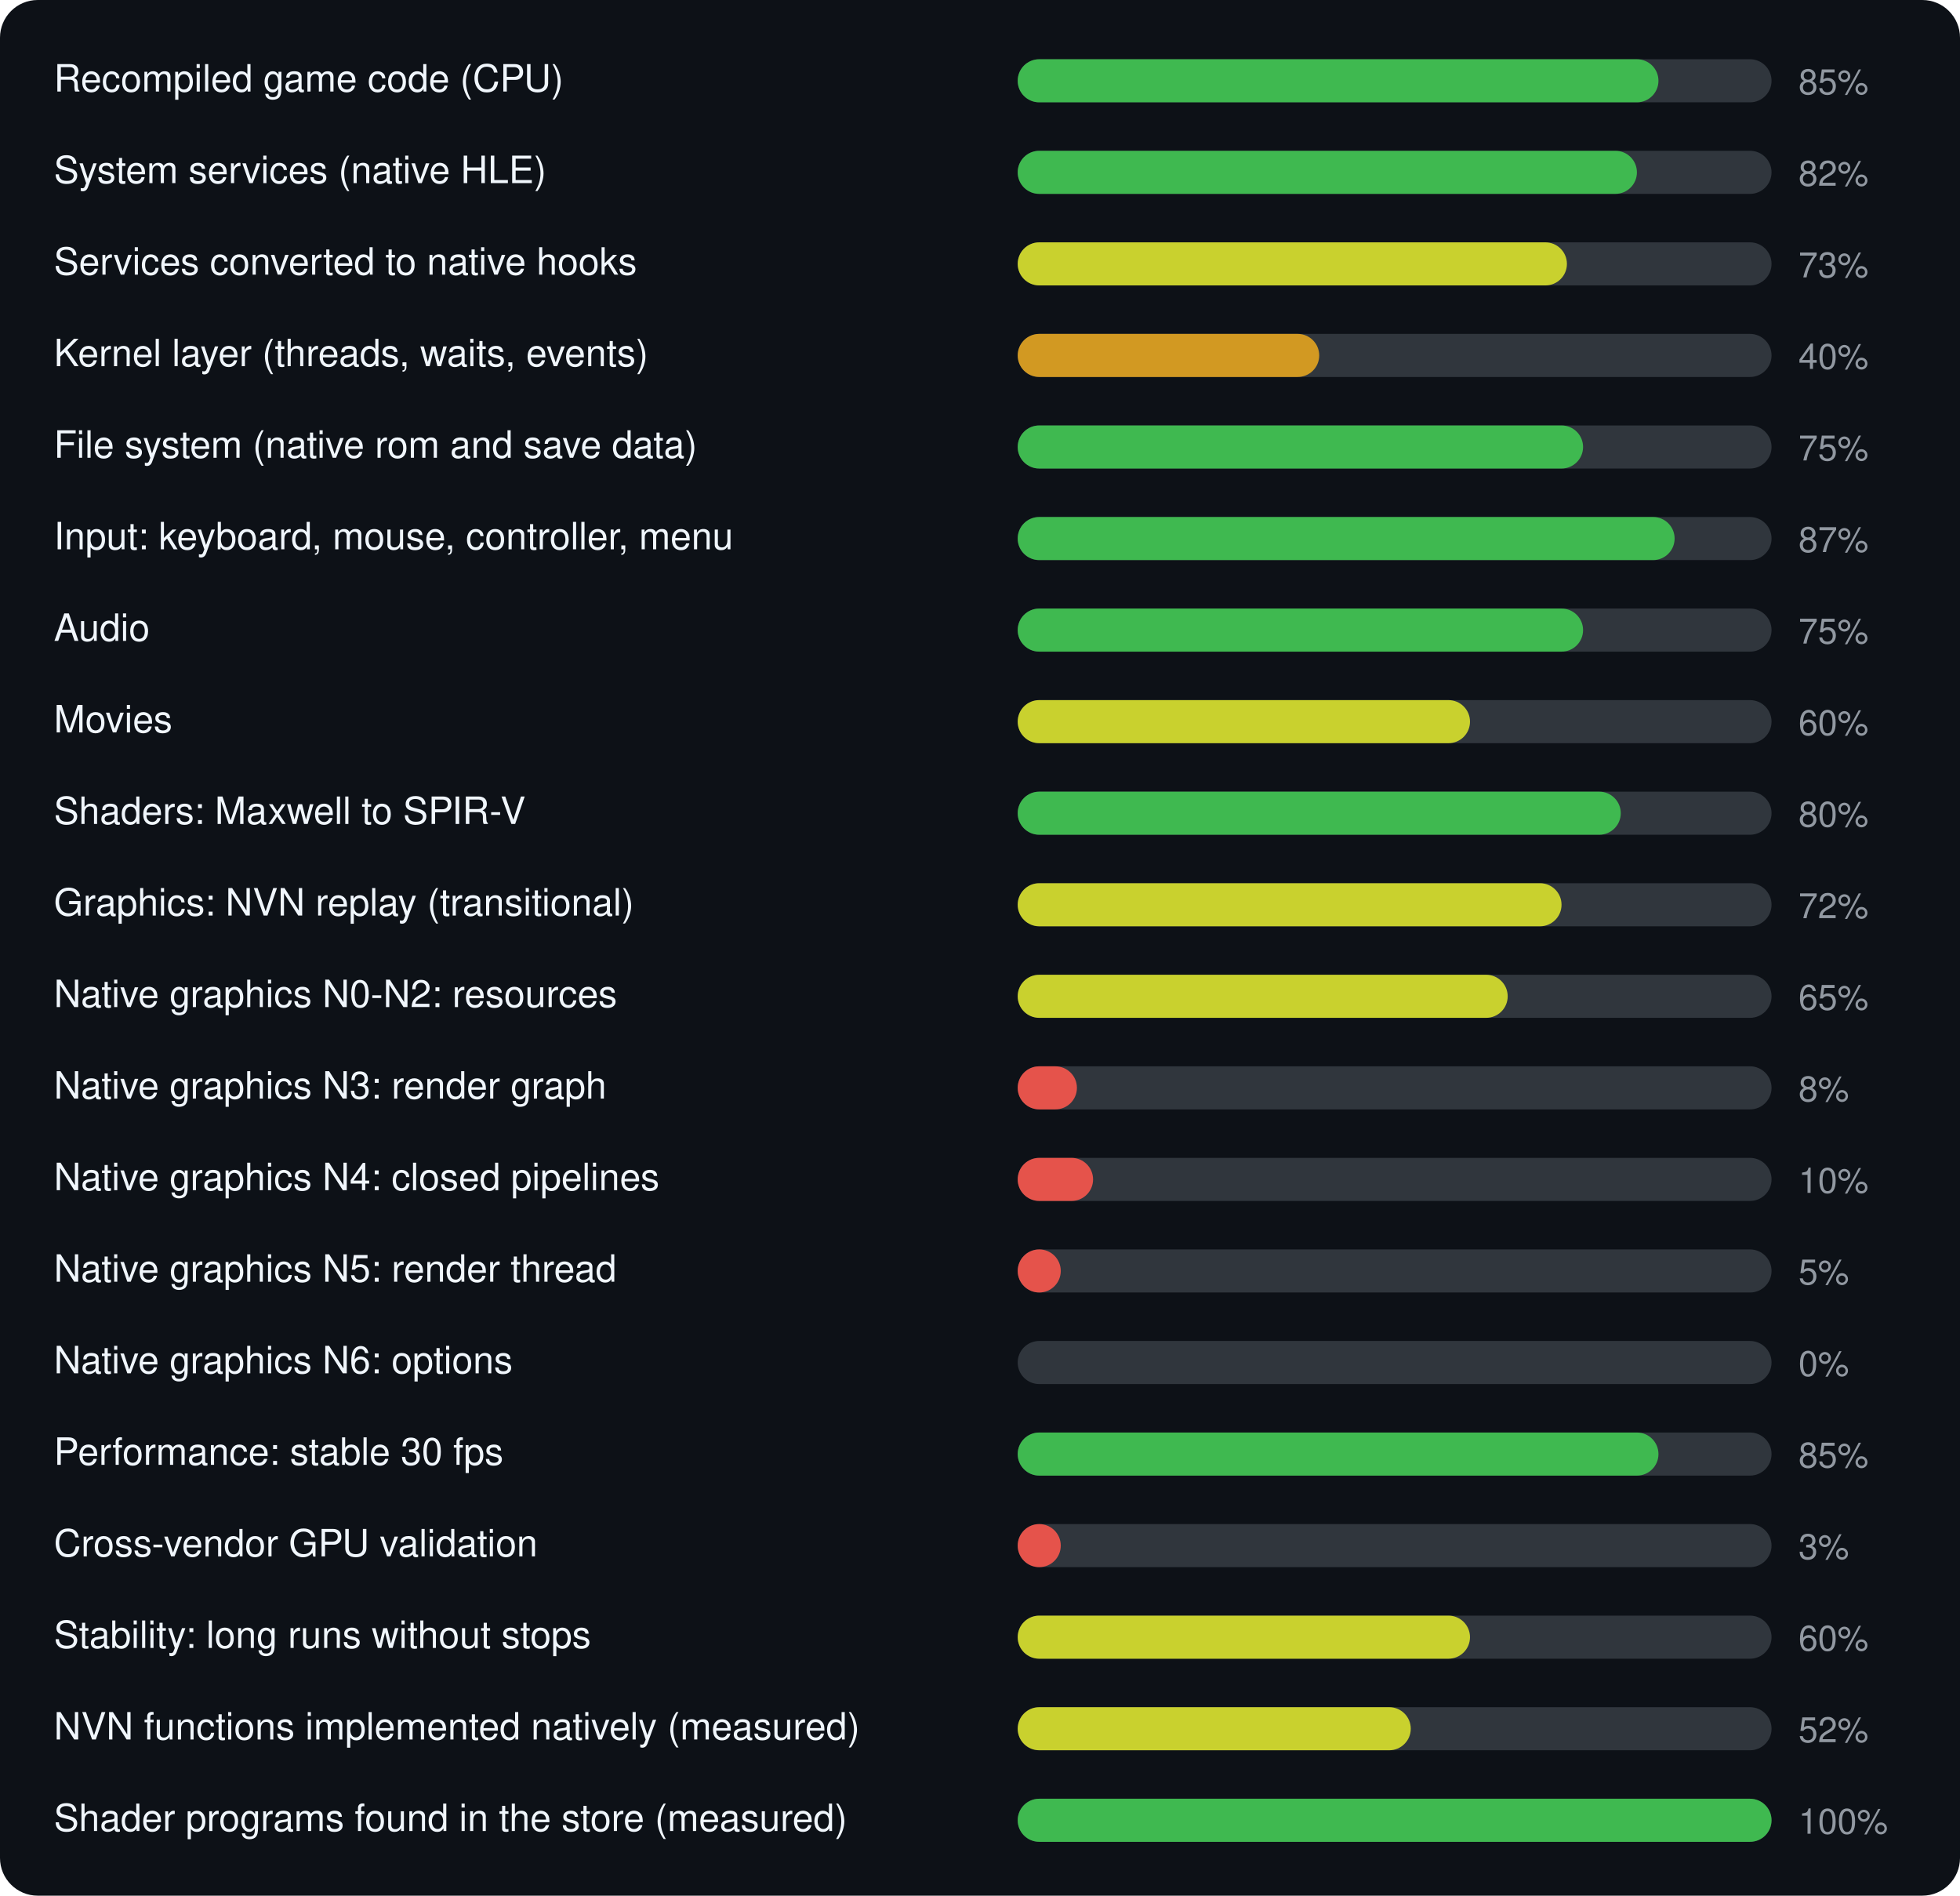
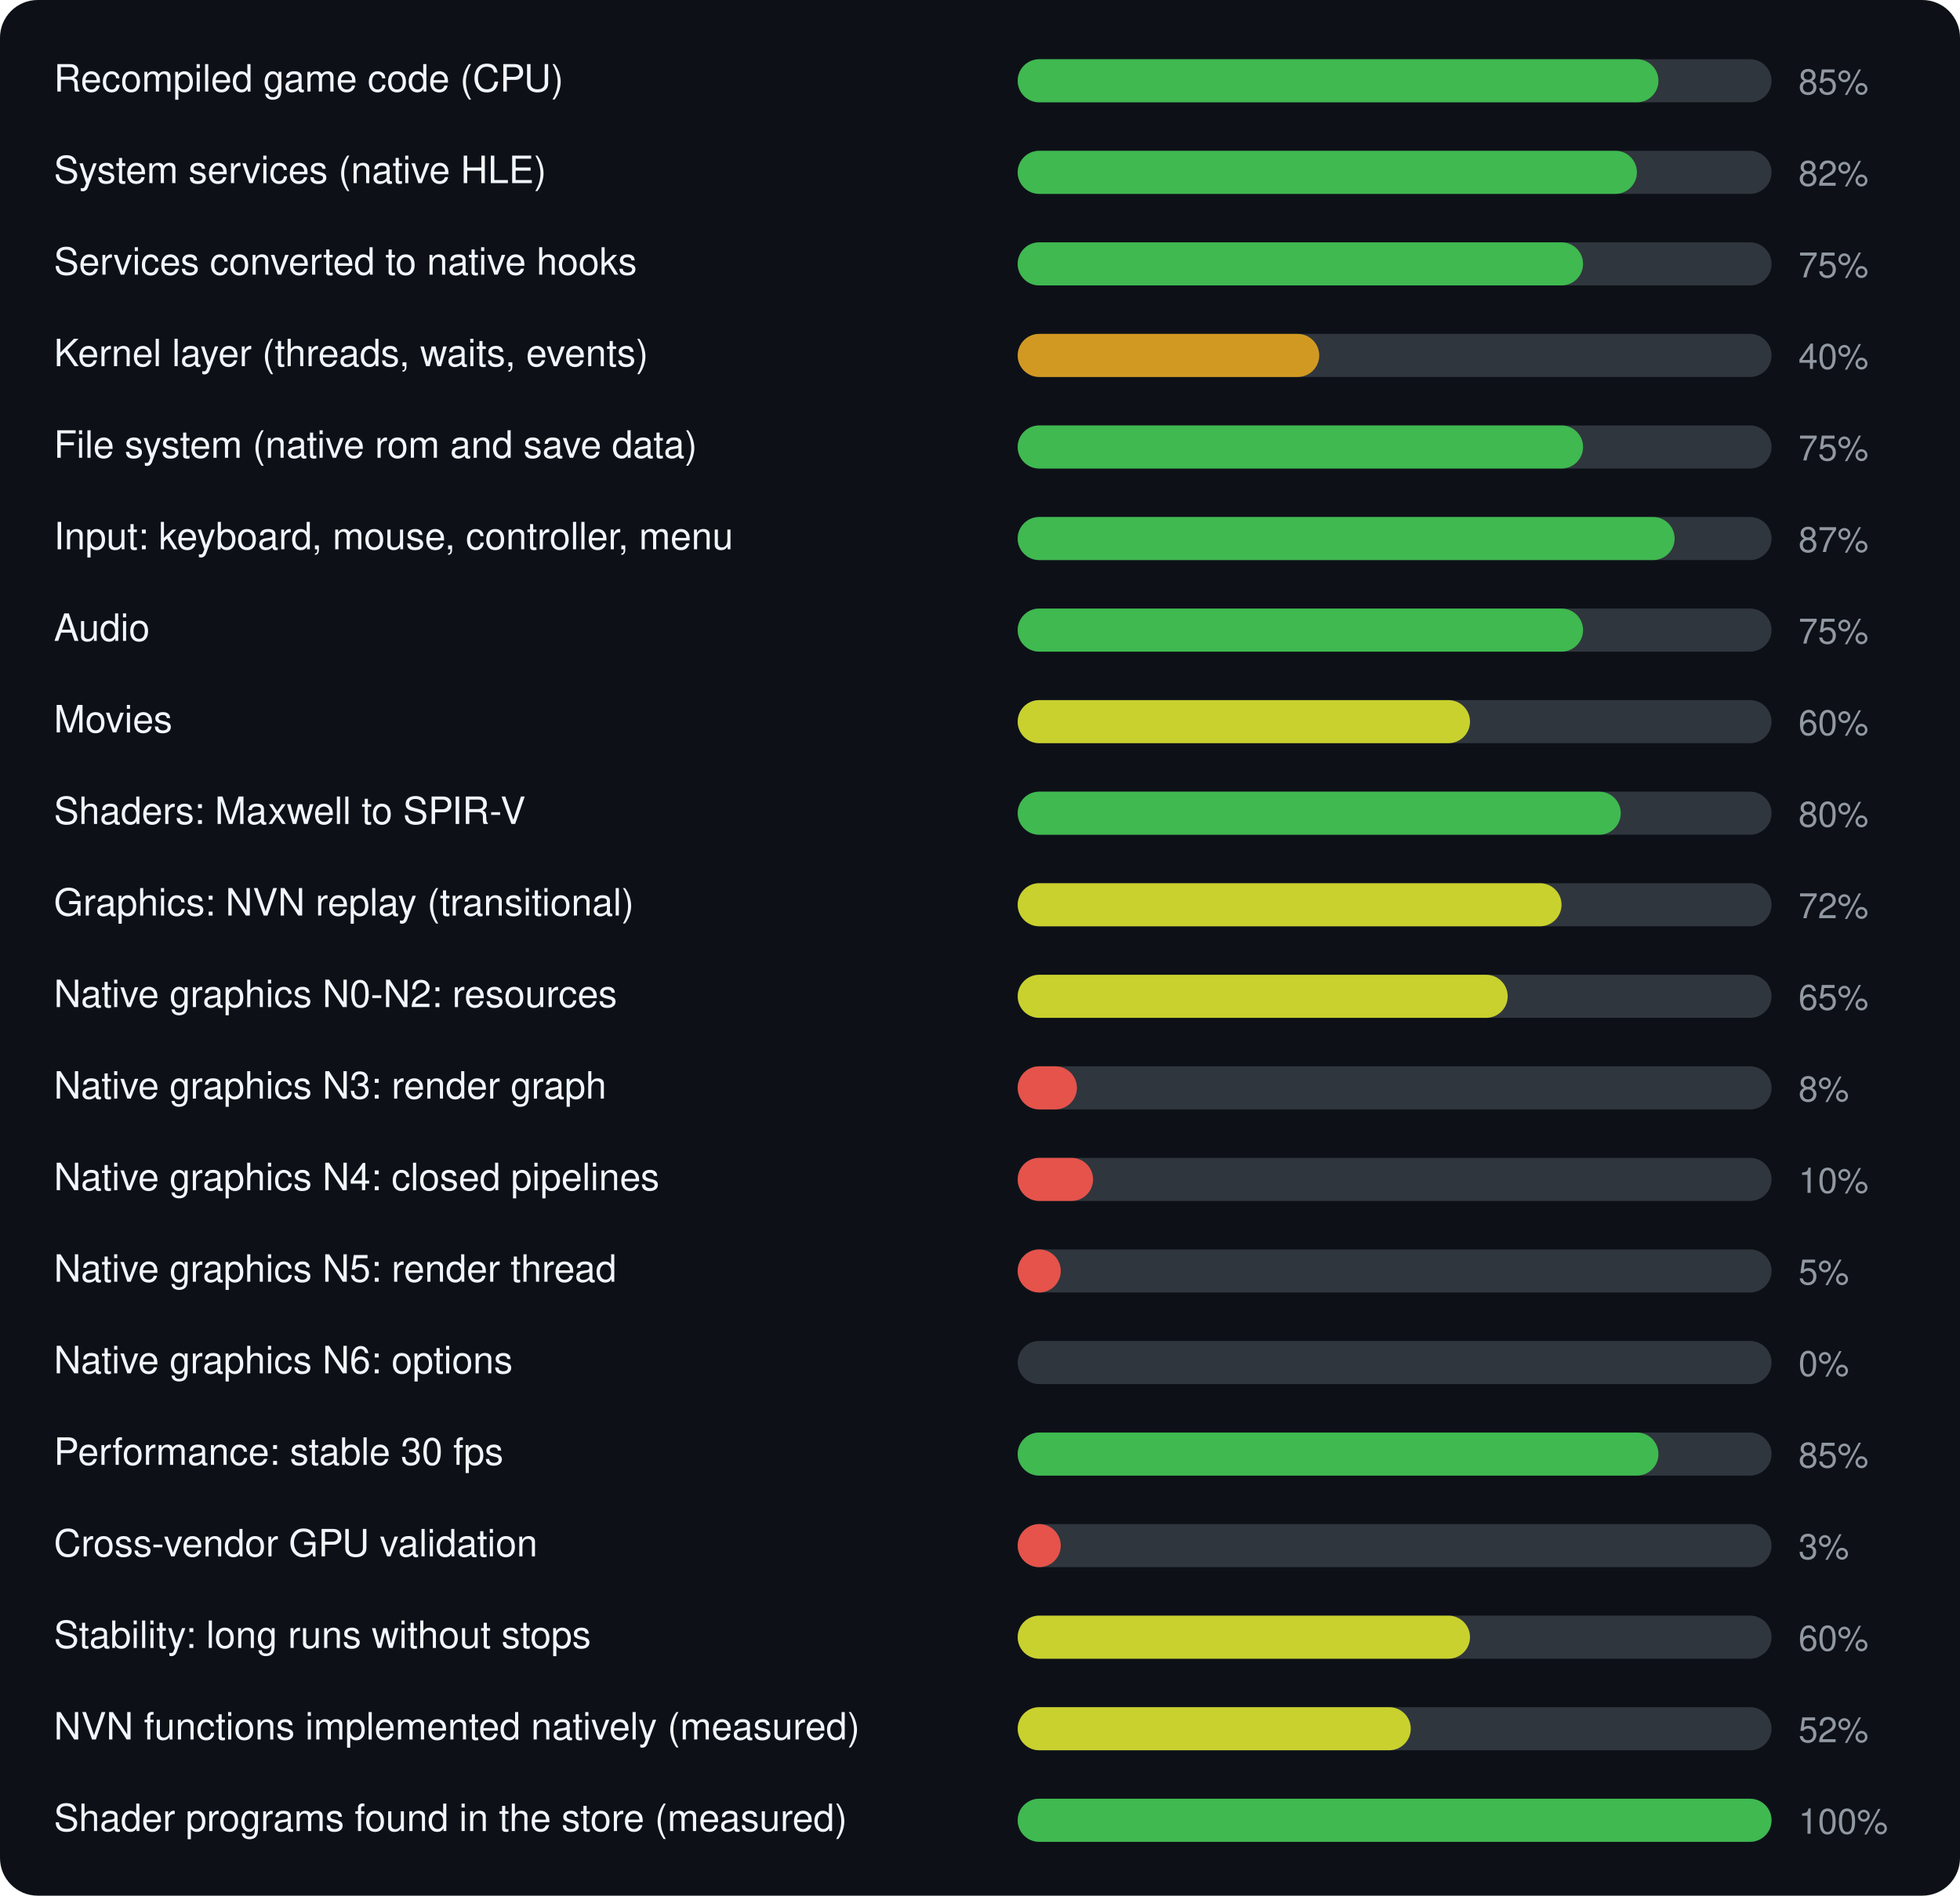
<svg xmlns="http://www.w3.org/2000/svg" width="728" height="704" viewBox="0 0 728 704" role="img" aria-label="Progress by area">
  <style>.t{fill:#f0f6fc;font-family:Segoe UI,Helvetica,Arial,sans-serif}.m{fill:#9198a1;font-family:Segoe UI,Helvetica,Arial,sans-serif}</style>
  <rect width="728" height="704" rx="14" fill="#0d1117" />
  <text class="t" x="20" y="34" font-size="14">Recompiled game code (CPU)</text>
  <rect x="378" y="22" width="280" height="16" rx="8" fill="#30363d" />
  <rect x="378" y="22" width="238" height="16" rx="8" fill="#3fb950" />
  <text class="m" x="668" y="35" font-size="13">85%</text>
  <text class="t" x="20" y="68" font-size="14">System services (native HLE)</text>
  <rect x="378" y="56" width="280" height="16" rx="8" fill="#30363d" />
  <rect x="378" y="56" width="230" height="16" rx="8" fill="#3fb950" />
  <text class="m" x="668" y="69" font-size="13">82%</text>
  <text class="t" x="20" y="102" font-size="14">Services converted to native hooks</text>
  <rect x="378" y="90" width="280" height="16" rx="8" fill="#30363d" />
-   <rect x="378" y="90" width="204" height="16" rx="8" fill="#c9d12e" />
-   <text class="m" x="668" y="103" font-size="13">73%</text>
+   <rect x="378" y="90" width="210" height="16" rx="8" fill="#3fb950" />
+   <text class="m" x="668" y="103" font-size="13">75%</text>
  <text class="t" x="20" y="136" font-size="14">Kernel layer (threads, waits, events)</text>
  <rect x="378" y="124" width="280" height="16" rx="8" fill="#30363d" />
  <rect x="378" y="124" width="112" height="16" rx="8" fill="#d29922" />
  <text class="m" x="668" y="137" font-size="13">40%</text>
  <text class="t" x="20" y="170" font-size="14">File system (native rom and save data)</text>
  <rect x="378" y="158" width="280" height="16" rx="8" fill="#30363d" />
  <rect x="378" y="158" width="210" height="16" rx="8" fill="#3fb950" />
  <text class="m" x="668" y="171" font-size="13">75%</text>
  <text class="t" x="20" y="204" font-size="14">Input: keyboard, mouse, controller, menu</text>
  <rect x="378" y="192" width="280" height="16" rx="8" fill="#30363d" />
  <rect x="378" y="192" width="244" height="16" rx="8" fill="#3fb950" />
  <text class="m" x="668" y="205" font-size="13">87%</text>
  <text class="t" x="20" y="238" font-size="14">Audio</text>
  <rect x="378" y="226" width="280" height="16" rx="8" fill="#30363d" />
  <rect x="378" y="226" width="210" height="16" rx="8" fill="#3fb950" />
  <text class="m" x="668" y="239" font-size="13">75%</text>
  <text class="t" x="20" y="272" font-size="14">Movies</text>
  <rect x="378" y="260" width="280" height="16" rx="8" fill="#30363d" />
  <rect x="378" y="260" width="168" height="16" rx="8" fill="#c9d12e" />
  <text class="m" x="668" y="273" font-size="13">60%</text>
  <text class="t" x="20" y="306" font-size="14">Shaders: Maxwell to SPIR-V</text>
  <rect x="378" y="294" width="280" height="16" rx="8" fill="#30363d" />
  <rect x="378" y="294" width="224" height="16" rx="8" fill="#3fb950" />
  <text class="m" x="668" y="307" font-size="13">80%</text>
  <text class="t" x="20" y="340" font-size="14">Graphics: NVN replay (transitional)</text>
  <rect x="378" y="328" width="280" height="16" rx="8" fill="#30363d" />
  <rect x="378" y="328" width="202" height="16" rx="8" fill="#c9d12e" />
  <text class="m" x="668" y="341" font-size="13">72%</text>
  <text class="t" x="20" y="374" font-size="14">Native graphics N0-N2: resources</text>
  <rect x="378" y="362" width="280" height="16" rx="8" fill="#30363d" />
  <rect x="378" y="362" width="182" height="16" rx="8" fill="#c9d12e" />
  <text class="m" x="668" y="375" font-size="13">65%</text>
  <text class="t" x="20" y="408" font-size="14">Native graphics N3: render graph</text>
  <rect x="378" y="396" width="280" height="16" rx="8" fill="#30363d" />
  <rect x="378" y="396" width="22" height="16" rx="8" fill="#e5534b" />
  <text class="m" x="668" y="409" font-size="13">8%</text>
  <text class="t" x="20" y="442" font-size="14">Native graphics N4: closed pipelines</text>
  <rect x="378" y="430" width="280" height="16" rx="8" fill="#30363d" />
  <rect x="378" y="430" width="28" height="16" rx="8" fill="#e5534b" />
  <text class="m" x="668" y="443" font-size="13">10%</text>
  <text class="t" x="20" y="476" font-size="14">Native graphics N5: render thread</text>
  <rect x="378" y="464" width="280" height="16" rx="8" fill="#30363d" />
  <rect x="378" y="464" width="16" height="16" rx="8" fill="#e5534b" />
  <text class="m" x="668" y="477" font-size="13">5%</text>
  <text class="t" x="20" y="510" font-size="14">Native graphics N6: options</text>
  <rect x="378" y="498" width="280" height="16" rx="8" fill="#30363d" />
  <text class="m" x="668" y="511" font-size="13">0%</text>
  <text class="t" x="20" y="544" font-size="14">Performance: stable 30 fps</text>
  <rect x="378" y="532" width="280" height="16" rx="8" fill="#30363d" />
  <rect x="378" y="532" width="238" height="16" rx="8" fill="#3fb950" />
  <text class="m" x="668" y="545" font-size="13">85%</text>
  <text class="t" x="20" y="578" font-size="14">Cross-vendor GPU validation</text>
  <rect x="378" y="566" width="280" height="16" rx="8" fill="#30363d" />
  <rect x="378" y="566" width="16" height="16" rx="8" fill="#e5534b" />
  <text class="m" x="668" y="579" font-size="13">3%</text>
  <text class="t" x="20" y="612" font-size="14">Stability: long runs without stops</text>
  <rect x="378" y="600" width="280" height="16" rx="8" fill="#30363d" />
  <rect x="378" y="600" width="168" height="16" rx="8" fill="#c9d12e" />
  <text class="m" x="668" y="613" font-size="13">60%</text>
  <text class="t" x="20" y="646" font-size="14">NVN functions implemented natively (measured)</text>
  <rect x="378" y="634" width="280" height="16" rx="8" fill="#30363d" />
  <rect x="378" y="634" width="146" height="16" rx="8" fill="#c9d12e" />
  <text class="m" x="668" y="647" font-size="13">52%</text>
  <text class="t" x="20" y="680" font-size="14">Shader programs found in the store (measured)</text>
  <rect x="378" y="668" width="280" height="16" rx="8" fill="#30363d" />
  <rect x="378" y="668" width="280" height="16" rx="8" fill="#3fb950" />
  <text class="m" x="668" y="681" font-size="13">100%</text>
</svg>
